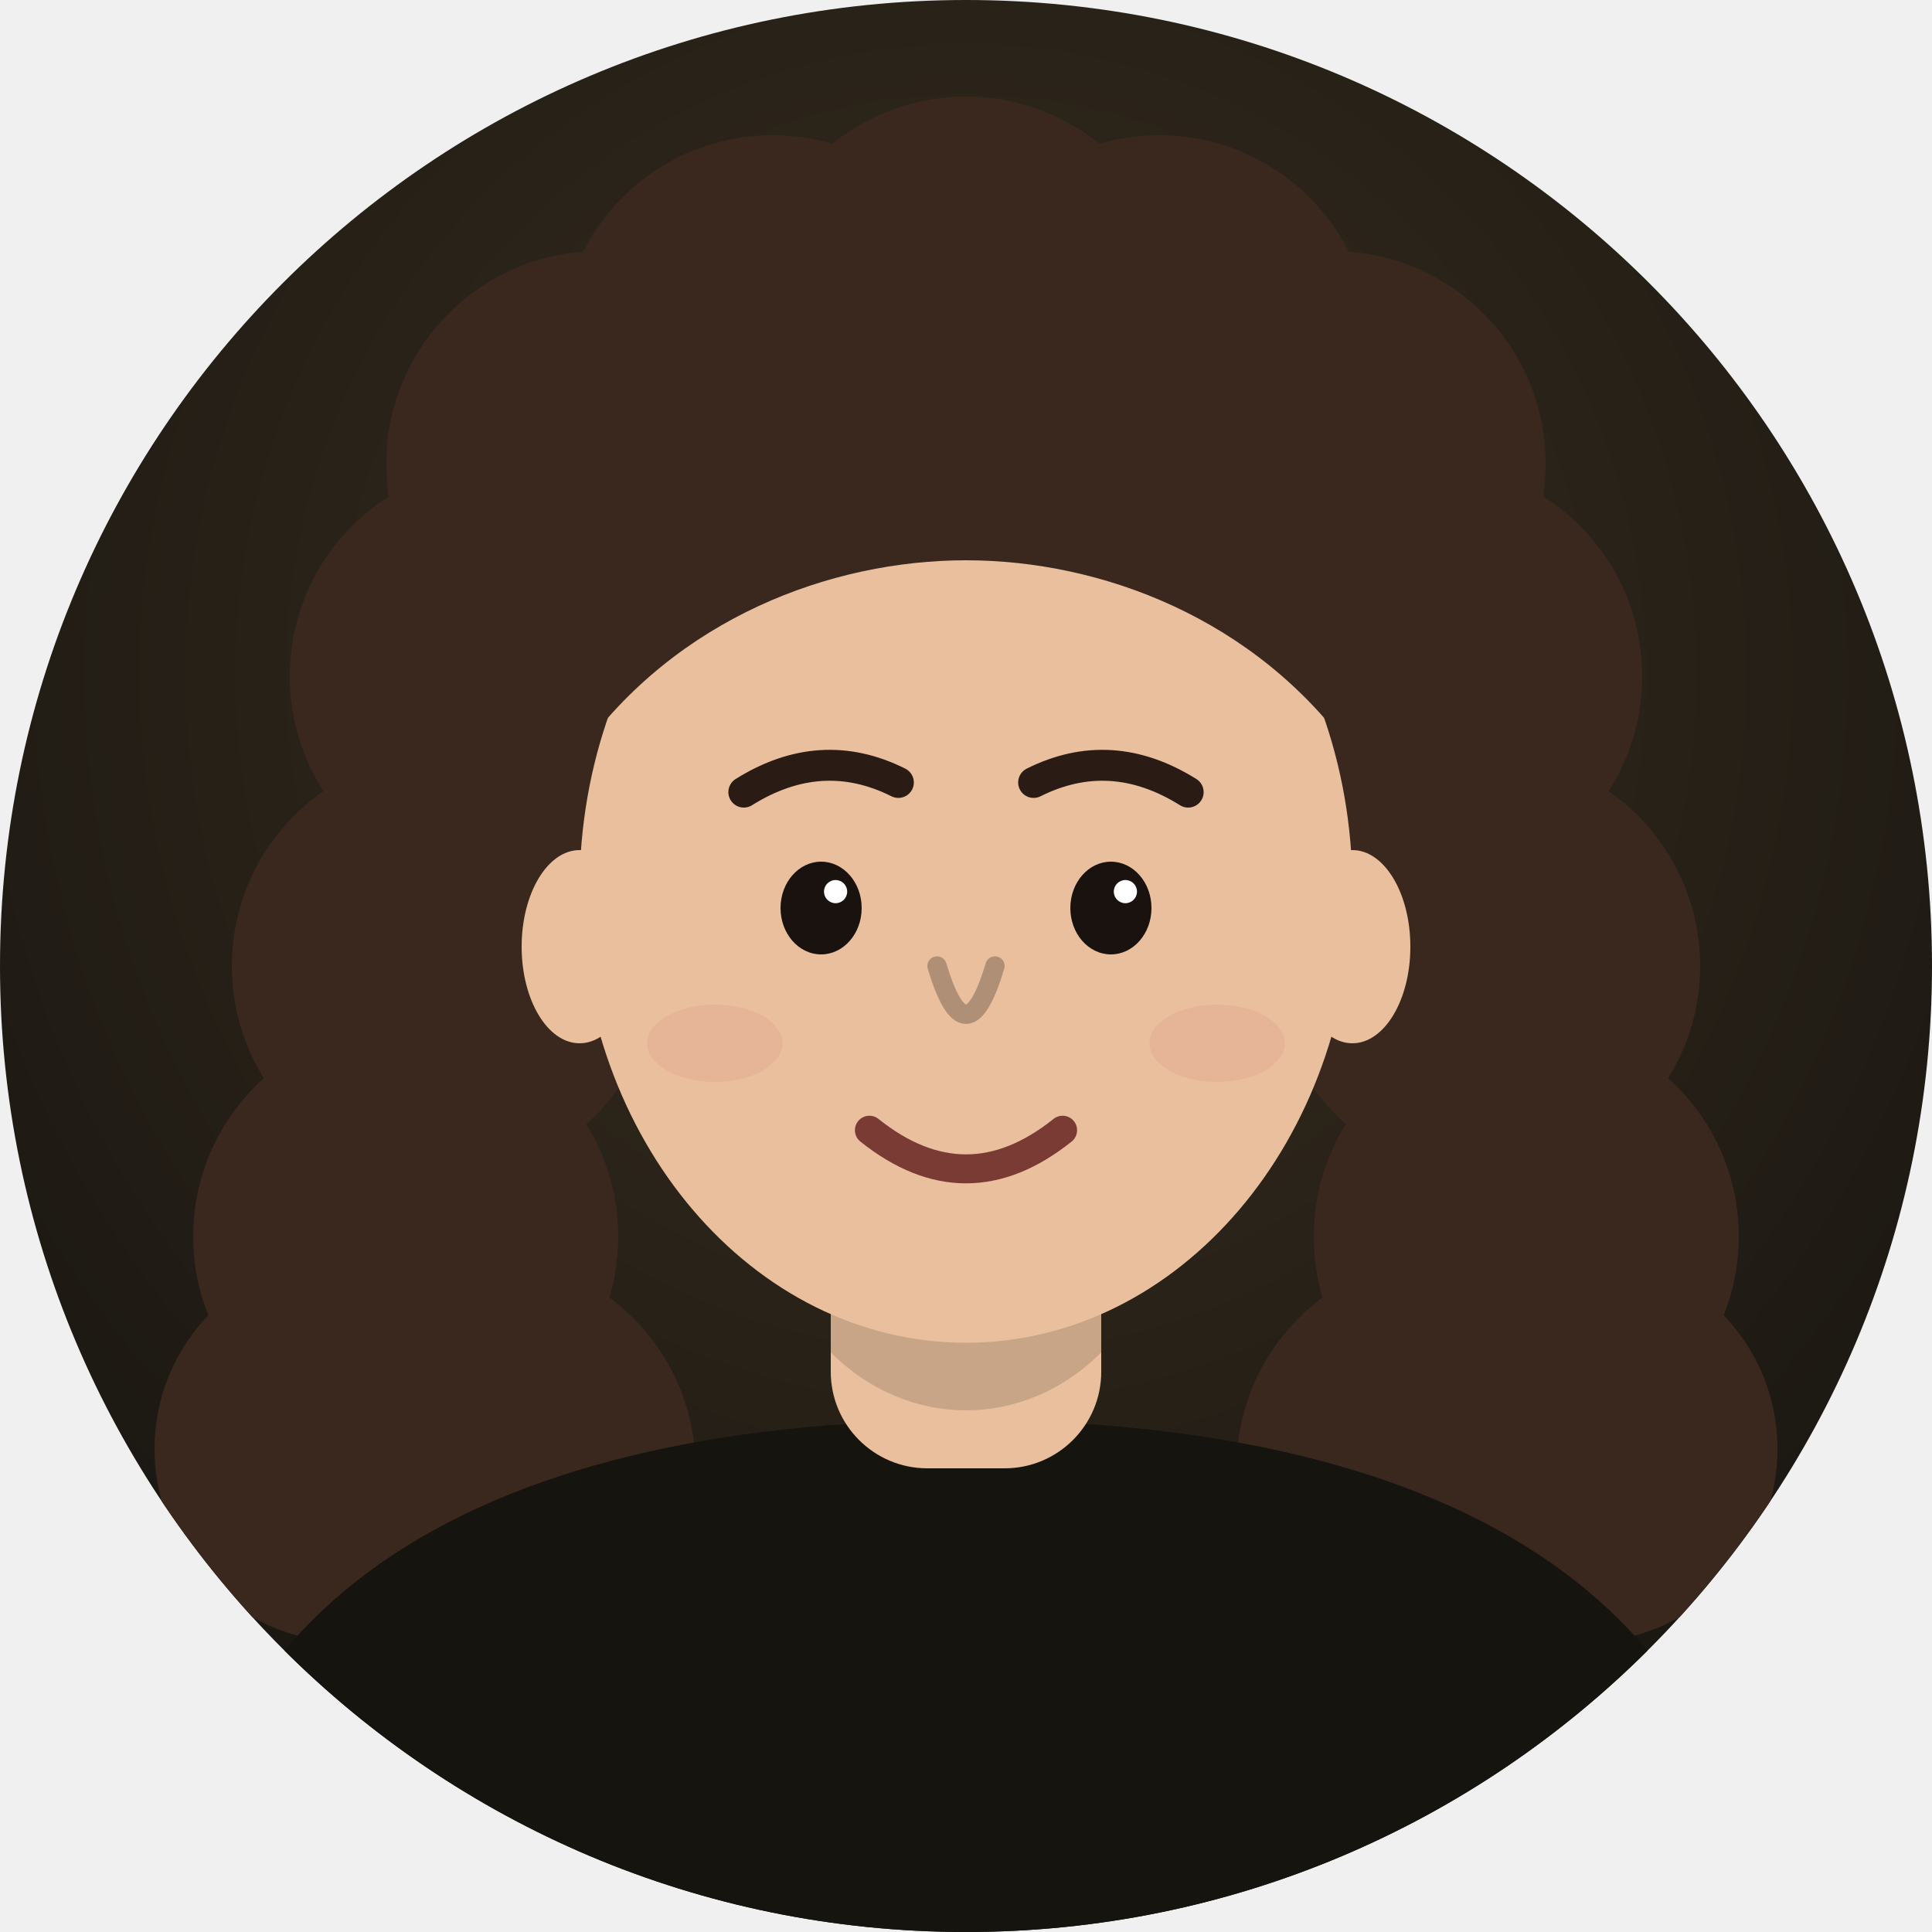
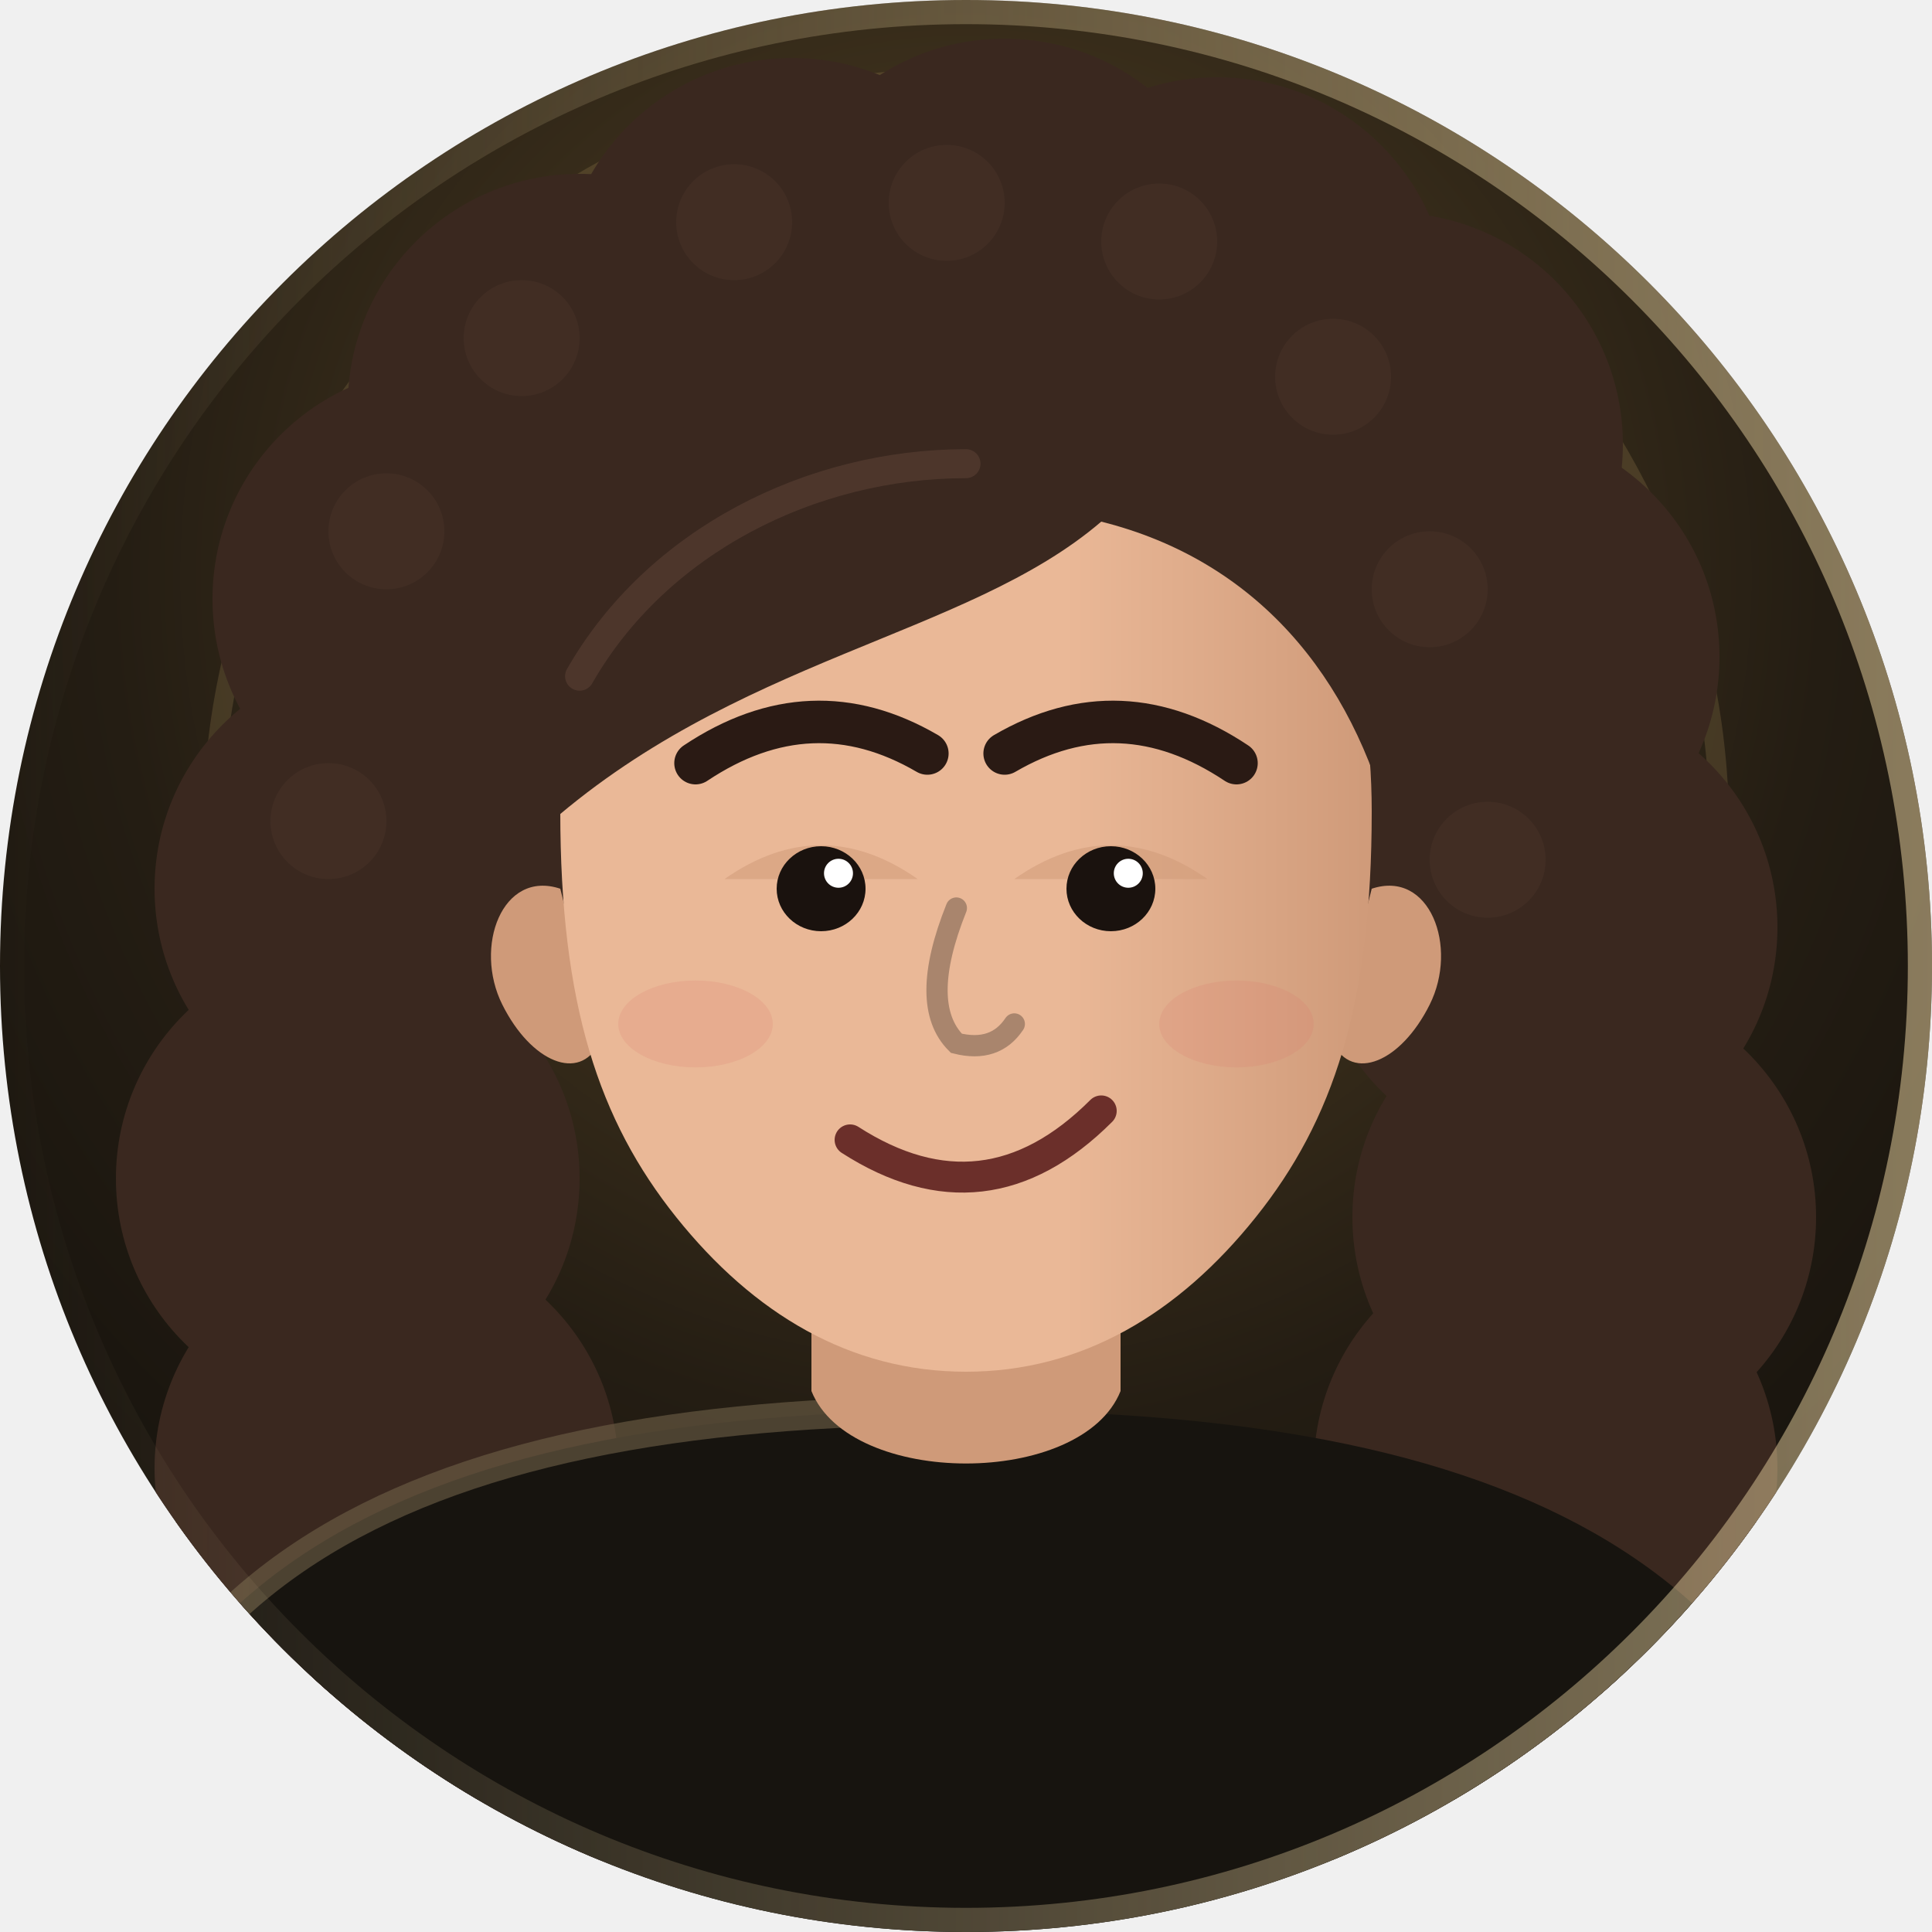
<svg xmlns="http://www.w3.org/2000/svg" viewBox="0 0 200 200" role="img">
  <defs>
-     <radialGradient id="bg" cx="50%" cy="35%" r="75%">
-       <stop offset="0" stop-color="#3a2f20" />
-       <stop offset="1" stop-color="#14120f" />
+     <radialGradient id="bg" cx="50%" cy="30%" r="80%">
+       <stop offset="0" stop-color="#5a4727" />
+       <stop offset=".55" stop-color="#241d13" />
+       <stop offset="1" stop-color="#0f0d0a" />
    </radialGradient>
+     <linearGradient id="rim" x1="0" y1="0" x2="1" y2="0">
+       <stop offset="0" stop-color="#e2cc9b" stop-opacity=".0" />
+       <stop offset="1" stop-color="#e2cc9b" stop-opacity=".55" />
+     </linearGradient>
+     <linearGradient id="fs" x1="0" y1="0" x2="1" y2="0">
+       <stop offset="0" stop-color="#eab897" />
+       <stop offset=".62" stop-color="#eab897" />
+       <stop offset="1" stop-color="#cf9a79" />
+     </linearGradient>
    <clipPath id="c">
      <circle cx="100" cy="100" r="100" />
    </clipPath>
  </defs>
  <g clip-path="url(#c)">
    <rect width="200" height="200" fill="url(#bg)" />
-     <circle cx="52" cy="70" r="22" fill="#3a281f" />
-     <circle cx="62" cy="48" r="22" fill="#3a281f" />
-     <circle cx="80" cy="36" r="22" fill="#3a281f" />
-     <circle cx="100" cy="32" r="22" fill="#3a281f" />
-     <circle cx="120" cy="36" r="22" fill="#3a281f" />
-     <circle cx="138" cy="48" r="22" fill="#3a281f" />
-     <circle cx="148" cy="70" r="22" fill="#3a281f" />
-     <circle cx="46" cy="100" r="22" fill="#3a281f" />
-     <circle cx="154" cy="100" r="22" fill="#3a281f" />
-     <circle cx="42" cy="128" r="22" fill="#3a281f" />
-     <circle cx="158" cy="128" r="22" fill="#3a281f" />
-     <circle cx="50" cy="152" r="22" fill="#3a281f" />
-     <circle cx="150" cy="152" r="22" fill="#3a281f" />
-     <circle cx="36" cy="150" r="20" fill="#3a281f" />
-     <circle cx="164" cy="150" r="20" fill="#3a281f" />
-     <path d="M18 205c0-38 30-58 82-58s82 20 82 58z" fill="#16140f" />
-     <rect x="86" y="118" width="28" height="34" rx="10" fill="#e9bf9e" />
-     <path d="M86 140c8 8 20 8 28 0v-10h-28z" fill="#000" opacity=".14" />
-     <ellipse cx="60" cy="98" rx="6" ry="10" fill="#e9bf9e" />
-     <ellipse cx="140" cy="98" rx="6" ry="10" fill="#e9bf9e" />
-     <ellipse cx="100" cy="92" rx="40" ry="47" fill="#e9bf9e" />
-     <path d="M60 78C62 50 80 40 100 40s38 10 40 38c-10-14-26-20-40-20S70 64 60 78z" fill="#3a281f" />
-     <path d="M77 82q8-5 16-1M107 81q8-4 16 1" fill="none" stroke="#2a1c15" stroke-width="3.2" stroke-linecap="round" />
-     <path d="M90 117q10 8 20 0" fill="none" stroke="#7a3b35" stroke-width="3" stroke-linecap="round" />
-     <ellipse cx="85" cy="94" rx="4.2" ry="4.8" fill="#1a120e" />
-     <ellipse cx="115" cy="94" rx="4.2" ry="4.8" fill="#1a120e" />
-     <circle cx="86.5" cy="92.3" r="1.2" fill="#fff" />
-     <circle cx="116.5" cy="92.3" r="1.2" fill="#fff" />
-     <path d="M97 100q3 10 6 0" fill="none" stroke="#000" stroke-opacity=".25" stroke-width="2" stroke-linecap="round" />
-     <ellipse cx="74" cy="108" rx="7" ry="4" fill="#d9776a" opacity=".16" />
-     <ellipse cx="126" cy="108" rx="7" ry="4" fill="#d9776a" opacity=".16" />
+     <circle cx="100" cy="86" r="78" fill="none" stroke="#c9a96e" stroke-opacity=".18" stroke-width="2" />
+     <circle cx="46" cy="62" r="24" fill="#3a281f" />
+     <circle cx="60" cy="42" r="24" fill="#3a281f" />
+     <circle cx="82" cy="30" r="24" fill="#3a281f" />
+     <circle cx="104" cy="28" r="24" fill="#3a281f" />
+     <circle cx="126" cy="32" r="24" fill="#3a281f" />
+     <circle cx="144" cy="46" r="24" fill="#3a281f" />
+     <circle cx="154" cy="68" r="24" fill="#3a281f" />
+     <circle cx="40" cy="92" r="24" fill="#3a281f" />
+     <circle cx="160" cy="96" r="24" fill="#3a281f" />
+     <circle cx="36" cy="122" r="24" fill="#3a281f" />
+     <circle cx="164" cy="126" r="24" fill="#3a281f" />
+     <circle cx="40" cy="152" r="24" fill="#3a281f" />
+     <circle cx="160" cy="152" r="24" fill="#3a281f" />
+     <circle cx="30" cy="176" r="22" fill="#3a281f" />
+     <circle cx="170" cy="176" r="22" fill="#3a281f" />
+     <circle cx="54" cy="172" r="22" fill="#3a281f" />
+     <circle cx="146" cy="172" r="22" fill="#3a281f" />
+     <circle cx="40" cy="55" r="6" fill="#5a4034" opacity=".22" />
+     <circle cx="54" cy="35" r="6" fill="#5a4034" opacity=".22" />
+     <circle cx="76" cy="23" r="6" fill="#5a4034" opacity=".22" />
+     <circle cx="98" cy="21" r="6" fill="#5a4034" opacity=".22" />
+     <circle cx="120" cy="25" r="6" fill="#5a4034" opacity=".22" />
+     <circle cx="138" cy="39" r="6" fill="#5a4034" opacity=".22" />
+     <circle cx="148" cy="61" r="6" fill="#5a4034" opacity=".22" />
+     <circle cx="34" cy="85" r="6" fill="#5a4034" opacity=".22" />
+     <circle cx="154" cy="89" r="6" fill="#5a4034" opacity=".22" />
+     <path d="M6 208c4-44 34-62 94-62s90 18 94 62z" fill="#17140f" />
+     <path d="M6 208c4-44 34-62 94-62" fill="none" stroke="#6f6048" stroke-width="3" opacity=".6" />
+     <path d="M84 112h32v32c-4 10-28 10-32 0z" fill="#cf9a79" />
+     <path d="M84 132q16 12 32 0v-8q-16 10-32 0z" fill="#000" opacity=".18" />
+     <path d="M58 92c-6-2-9 6-6 12s8 8 10 4z" fill="#cf9a79" />
+     <path d="M142 92c6-2 9 6 6 12s-8 8-10 4z" fill="#cf9a79" />
+     <path d="M58 84c0-30 18-46 42-46s42 16 42 46c0 20-4 32-12 42-8 10-18 16-30 16s-22-6-30-16c-8-10-12-22-12-42z" fill="url(#fs)" />
+     <path d="M56 86C52 52 74 34 102 36c26 2 44 18 42 50-4-16-14-28-30-32-14 12-38 14-58 32z" fill="#3a281f" />
+     <path d="M60 70c8-14 24-22 40-22" fill="none" stroke="#5a4034" stroke-width="3" opacity=".6" stroke-linecap="round" />
+     <path d="M72 79q12-8 24-1M104 78q12-7 24 1" fill="none" stroke="#2a1a14" stroke-width="4.4" stroke-linecap="round" />
+     <path d="M75 91q10-7 20 0" fill="#cf9a79" opacity=".55" />
+     <path d="M105 91q10-7 20 0" fill="#cf9a79" opacity=".55" />
+     <ellipse cx="85" cy="92" rx="4.6" ry="4.4" fill="#1a120e" />
+     <ellipse cx="115" cy="92" rx="4.6" ry="4.4" fill="#1a120e" />
+     <circle cx="86.8" cy="90.4" r="1.5" fill="#fff" />
+     <circle cx="116.8" cy="90.4" r="1.5" fill="#fff" />
+     <path d="M99 94q-4 10 0 14q4 1 6-2" fill="none" stroke="#000" stroke-opacity=".28" stroke-width="2.2" stroke-linecap="round" />
+     <ellipse cx="72" cy="106" rx="8" ry="4.5" fill="#d9776a" opacity=".18" />
+     <ellipse cx="128" cy="106" rx="8" ry="4.5" fill="#d9776a" opacity=".18" />
+     <path d="M88 118q14 9 26-3" fill="none" stroke="#6b2f2a" stroke-width="3.2" stroke-linecap="round" />
+     <path d="M88 118q14 9 26-3" fill="none" stroke="#fff" stroke-opacity=".0" />
+     <circle cx="100" cy="100" r="99" fill="none" stroke="url(#rim)" stroke-width="3" />
  </g>
</svg>
